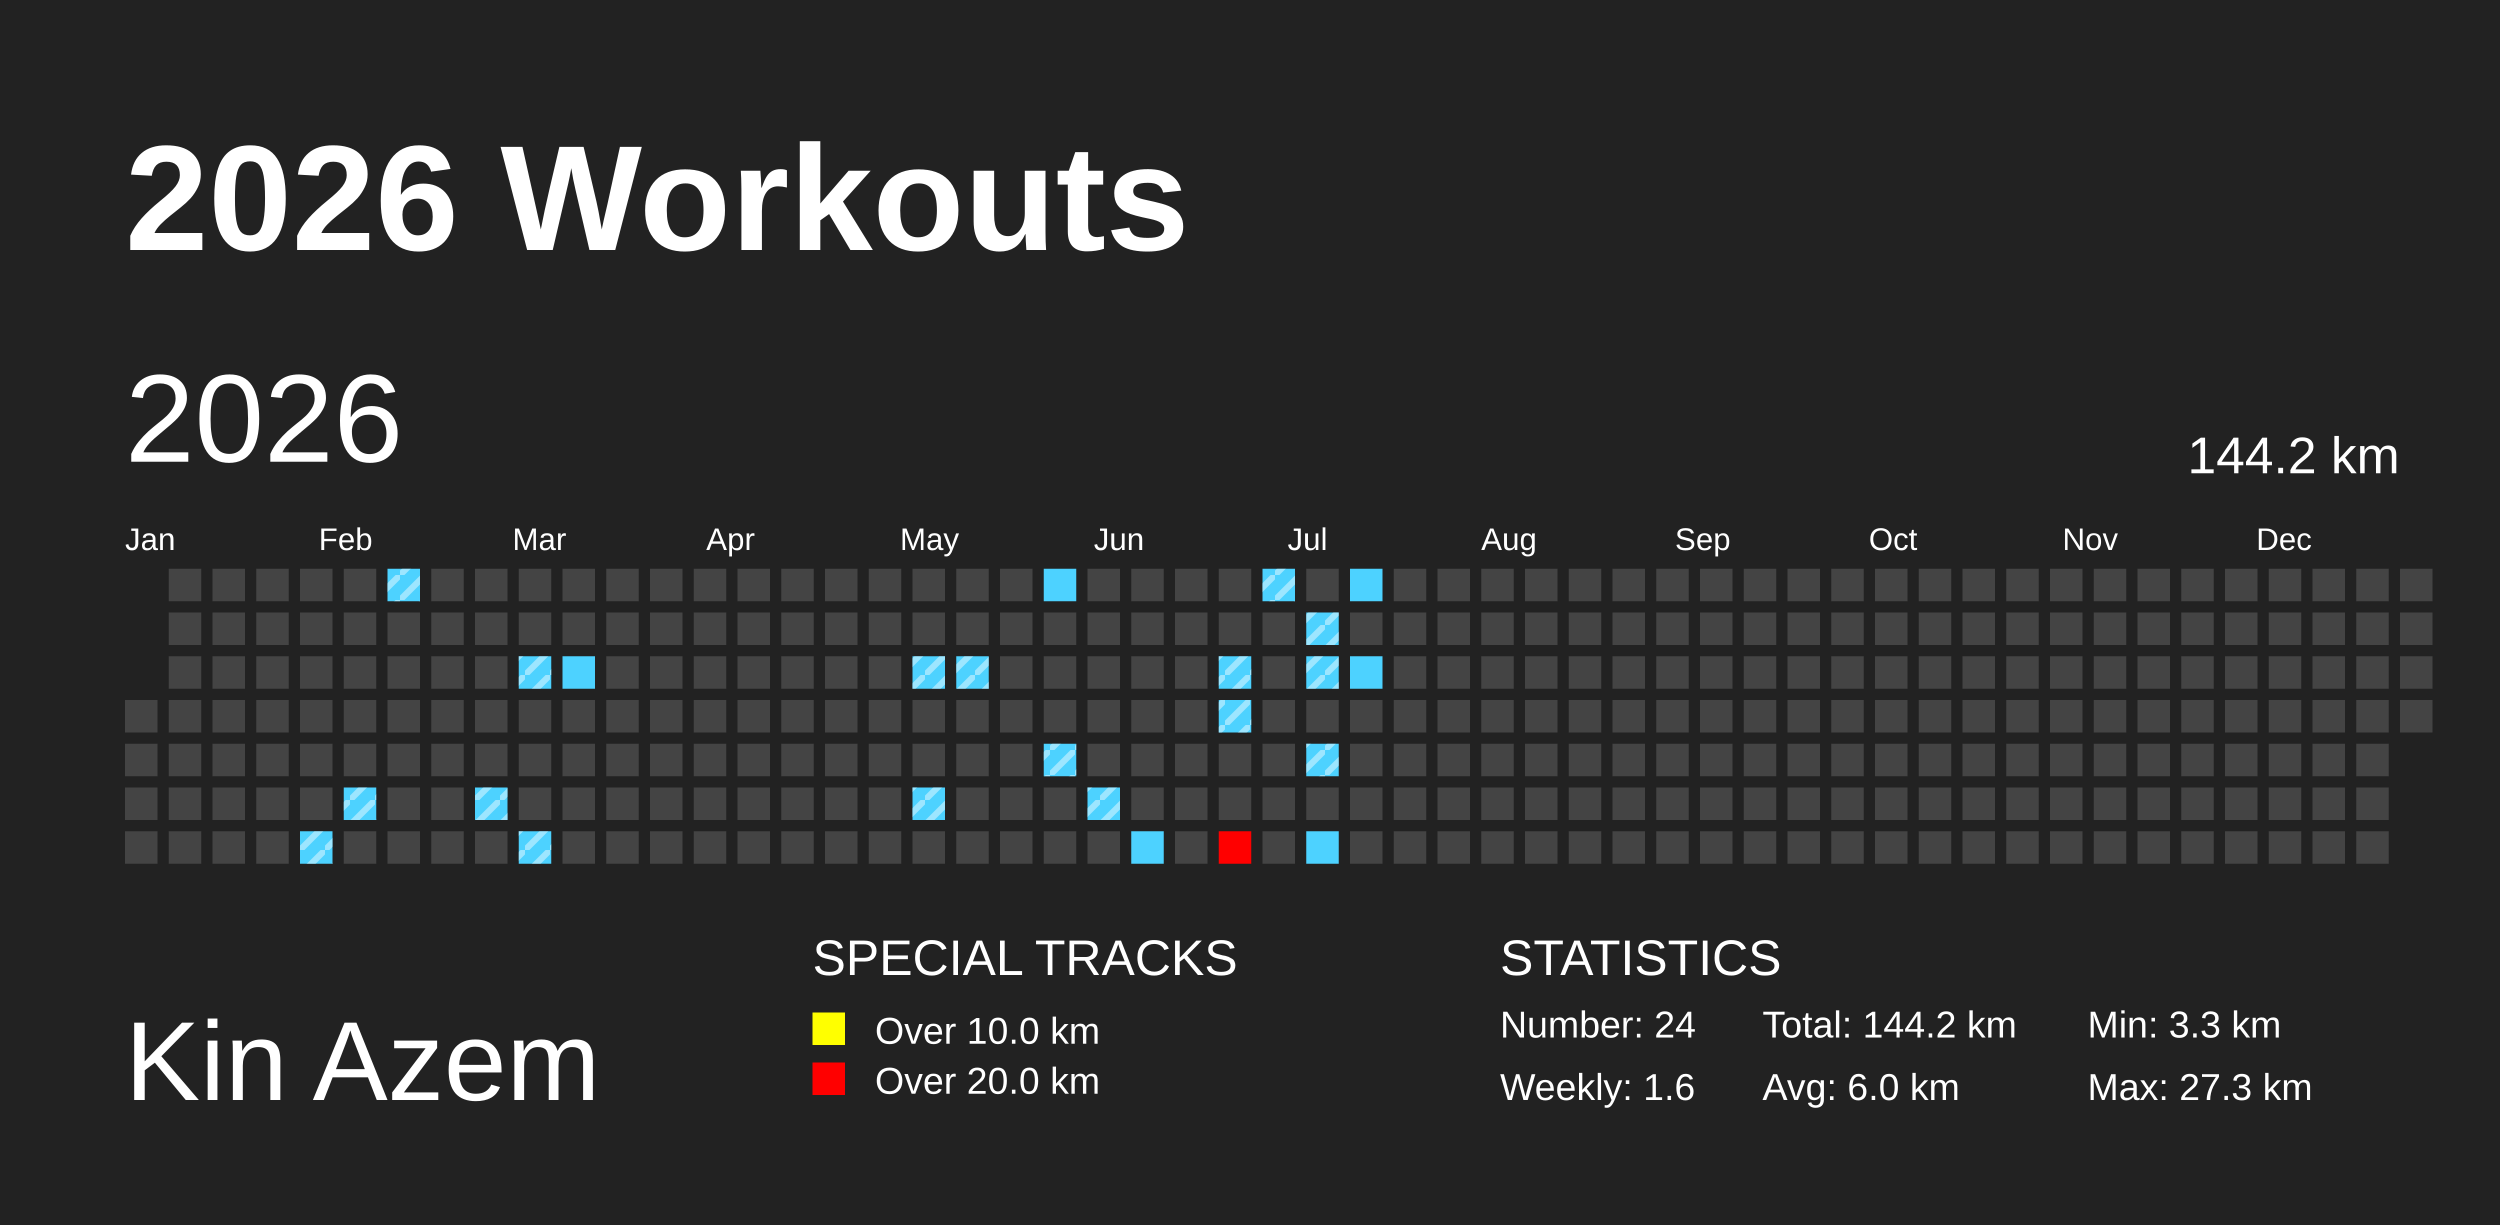
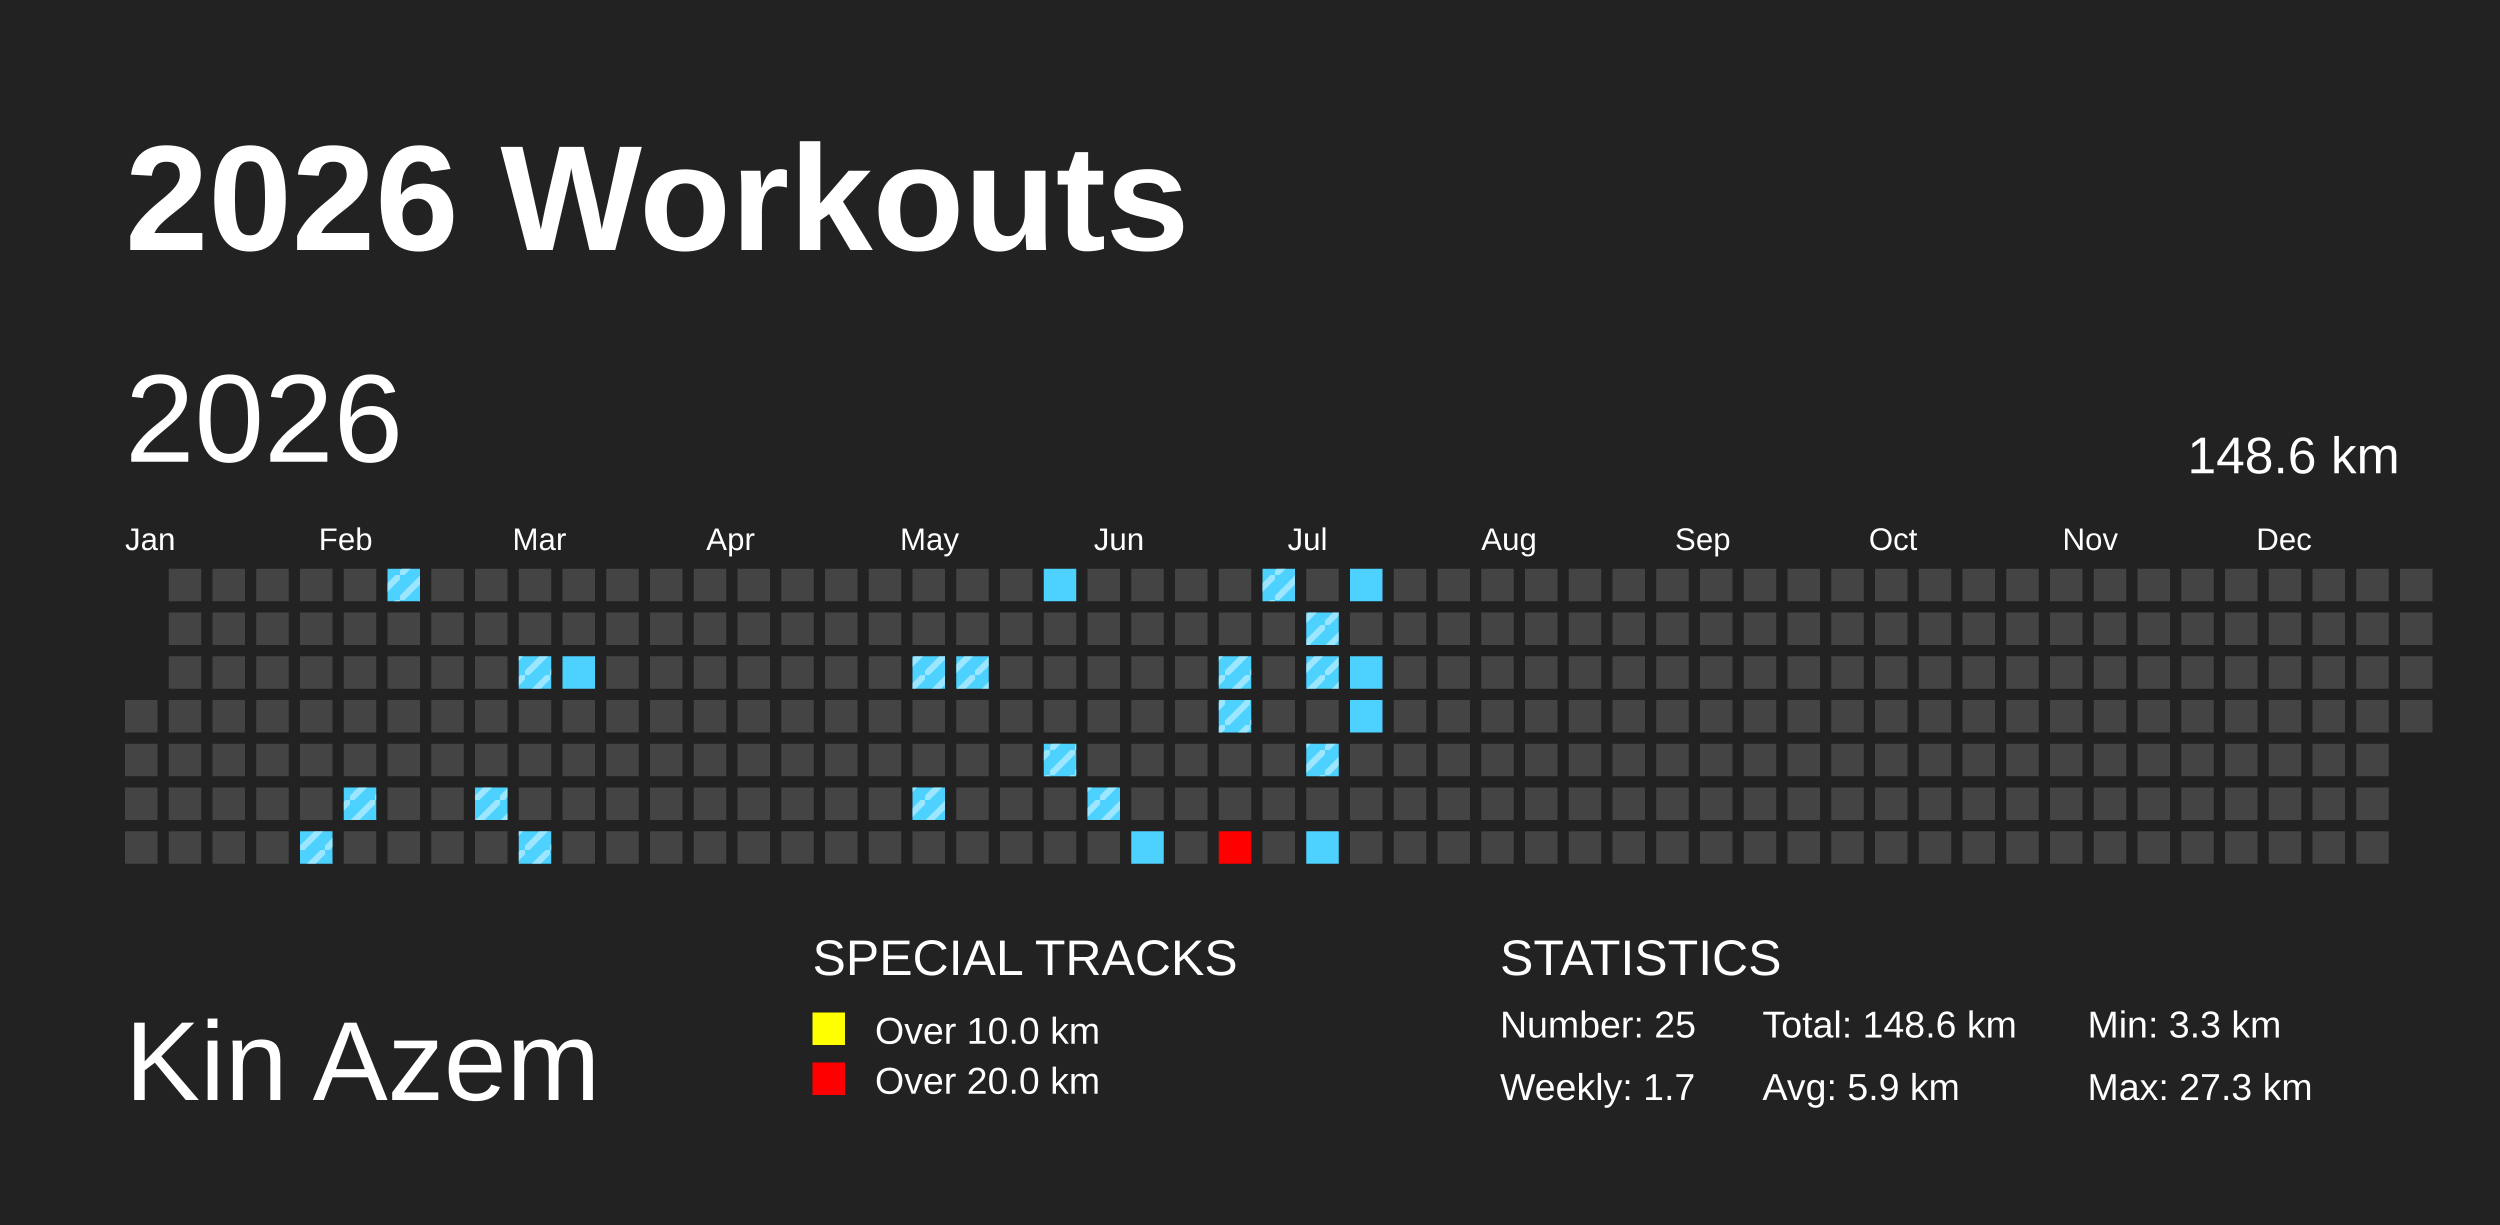
<svg xmlns="http://www.w3.org/2000/svg" baseProfile="full" height="98mm" version="1.1" viewBox="0,0,200,98" width="200mm">
  <defs>
    <pattern height="2" id="indoor-stripe" patternUnits="userSpaceOnUse" width="2">
      <line stroke="white" stroke-opacity="0.45" stroke-width="0.5" x1="0" x2="2" y1="2" y2="0" />
    </pattern>
  </defs>
  <rect fill="#222222" height="98" width="200" x="0" y="0" />
  <text fill="#FFFFFF" style="font-size:12px; font-family:Arial; font-weight:bold;" x="10" y="20">2026 Workouts</text>
  <text fill="#FFFFFF" style="font-size:9px; font-family:Arial" x="10" y="88">Kin Azem</text>
  <text fill="#FFFFFF" style="font-size:4px; font-family:Arial" x="65" y="78">SPECIAL TRACKS</text>
  <rect fill="yellow" height="2.6" width="2.6" x="65" y="81" />
  <text fill="#FFFFFF" style="font-size:3px; font-family:Arial" x="70" y="83.5">Over 10.0 km</text>
  <rect fill="red" height="2.6" width="2.6" x="65" y="85" />
  <text fill="#FFFFFF" style="font-size:3px; font-family:Arial" x="70" y="87.5">Over 20.0 km</text>
  <text fill="#FFFFFF" style="font-size:4px; font-family:Arial" x="120" y="78">STATISTICS</text>
-   <text fill="#FFFFFF" style="font-size:3px; font-family:Arial" x="120" y="83">Number: 24</text>
-   <text fill="#FFFFFF" style="font-size:3px; font-family:Arial" x="120" y="88">Weekly: 1.6</text>
-   <text fill="#FFFFFF" style="font-size:3px; font-family:Arial" x="141" y="83">Total: 144.2 km</text>
-   <text fill="#FFFFFF" style="font-size:3px; font-family:Arial" x="141" y="88">Avg: 6.0 km</text>
+   <text fill="#FFFFFF" style="font-size:3px; font-family:Arial" x="120" y="83">Number: 25</text>
+   <text fill="#FFFFFF" style="font-size:3px; font-family:Arial" x="120" y="88">Weekly: 1.7</text>
+   <text fill="#FFFFFF" style="font-size:3px; font-family:Arial" x="141" y="83">Total: 148.6 km</text>
+   <text fill="#FFFFFF" style="font-size:3px; font-family:Arial" x="141" y="88">Avg: 5.9 km</text>
  <text fill="#FFFFFF" style="font-size:3px; font-family:Arial" x="167" y="83">Min: 3.3 km</text>
  <text fill="#FFFFFF" style="font-size:3px; font-family:Arial" x="167" y="88">Max: 27.3 km</text>
  <text dominant-baseline="hanging" fill="#FFFFFF" style="font-size:10.0px; font-family:Arial;" x="10" y="30">2026</text>
-   <text dominant-baseline="hanging" fill="#FFFFFF" style="font-size:4.125px; font-family:Arial;" x="175" y="35">144.2 km</text>
+   <text dominant-baseline="hanging" fill="#FFFFFF" style="font-size:4.125px; font-family:Arial;" x="175" y="35">148.6 km</text>
  <text fill="#FFFFFF" style="font-size:2.5px; font-family:Arial" x="10.0" y="44">Jan</text>
  <text fill="#FFFFFF" style="font-size:2.5px; font-family:Arial" x="25.5" y="44">Feb</text>
  <text fill="#FFFFFF" style="font-size:2.5px; font-family:Arial" x="41.0" y="44">Mar</text>
  <text fill="#FFFFFF" style="font-size:2.5px; font-family:Arial" x="56.5" y="44">Apr</text>
  <text fill="#FFFFFF" style="font-size:2.5px; font-family:Arial" x="72.0" y="44">May</text>
  <text fill="#FFFFFF" style="font-size:2.5px; font-family:Arial" x="87.5" y="44">Jun</text>
  <text fill="#FFFFFF" style="font-size:2.5px; font-family:Arial" x="103.0" y="44">Jul</text>
  <text fill="#FFFFFF" style="font-size:2.5px; font-family:Arial" x="118.5" y="44">Aug</text>
  <text fill="#FFFFFF" style="font-size:2.5px; font-family:Arial" x="134.0" y="44">Sep</text>
  <text fill="#FFFFFF" style="font-size:2.5px; font-family:Arial" x="149.5" y="44">Oct</text>
  <text fill="#FFFFFF" style="font-size:2.5px; font-family:Arial" x="165.0" y="44">Nov</text>
  <text fill="#FFFFFF" style="font-size:2.5px; font-family:Arial" x="180.5" y="44">Dec</text>
  <rect fill="#444444" height="2.6" width="2.6" x="10.0" y="56.0" />
  <rect fill="#444444" height="2.6" width="2.6" x="10.0" y="59.5" />
  <rect fill="#444444" height="2.6" width="2.6" x="10.0" y="63.0" />
  <rect fill="#444444" height="2.6" width="2.6" x="10.0" y="66.5" />
  <rect fill="#444444" height="2.6" width="2.6" x="13.5" y="45.5" />
  <rect fill="#444444" height="2.6" width="2.6" x="13.5" y="49.0" />
  <rect fill="#444444" height="2.6" width="2.6" x="13.5" y="52.5" />
  <rect fill="#444444" height="2.6" width="2.6" x="13.5" y="56.0" />
  <rect fill="#444444" height="2.6" width="2.6" x="13.5" y="59.5" />
  <rect fill="#444444" height="2.6" width="2.6" x="13.5" y="63.0" />
  <rect fill="#444444" height="2.6" width="2.6" x="13.5" y="66.5" />
  <rect fill="#444444" height="2.6" width="2.6" x="17.0" y="45.5" />
  <rect fill="#444444" height="2.6" width="2.6" x="17.0" y="49.0" />
  <rect fill="#444444" height="2.6" width="2.6" x="17.0" y="52.5" />
  <rect fill="#444444" height="2.6" width="2.6" x="17.0" y="56.0" />
  <rect fill="#444444" height="2.6" width="2.6" x="17.0" y="59.5" />
  <rect fill="#444444" height="2.6" width="2.6" x="17.0" y="63.0" />
  <rect fill="#444444" height="2.6" width="2.6" x="17.0" y="66.5" />
  <rect fill="#444444" height="2.6" width="2.6" x="20.5" y="45.5" />
  <rect fill="#444444" height="2.6" width="2.6" x="20.5" y="49.0" />
  <rect fill="#444444" height="2.6" width="2.6" x="20.5" y="52.5" />
  <rect fill="#444444" height="2.6" width="2.6" x="20.5" y="56.0" />
  <rect fill="#444444" height="2.6" width="2.6" x="20.5" y="59.5" />
  <rect fill="#444444" height="2.6" width="2.6" x="20.5" y="63.0" />
  <rect fill="#444444" height="2.6" width="2.6" x="20.5" y="66.5" />
  <rect fill="#444444" height="2.6" width="2.6" x="24.0" y="45.5" />
  <rect fill="#444444" height="2.6" width="2.6" x="24.0" y="49.0" />
  <rect fill="#444444" height="2.6" width="2.6" x="24.0" y="52.5" />
  <rect fill="#444444" height="2.6" width="2.6" x="24.0" y="56.0" />
  <rect fill="#444444" height="2.6" width="2.6" x="24.0" y="59.5" />
  <rect fill="#444444" height="2.6" width="2.6" x="24.0" y="63.0" />
  <rect fill="#4dd2ff" height="2.6" width="2.6" x="24.0" y="66.5" />
  <rect fill="url(#indoor-stripe)" height="2.6" style="pointer-events: none;" width="2.6" x="24.0" y="66.5" />
  <rect fill="#444444" height="2.6" width="2.6" x="27.5" y="45.5" />
  <rect fill="#444444" height="2.6" width="2.6" x="27.5" y="49.0" />
  <rect fill="#444444" height="2.6" width="2.6" x="27.5" y="52.5" />
  <rect fill="#444444" height="2.6" width="2.6" x="27.5" y="56.0" />
  <rect fill="#444444" height="2.6" width="2.6" x="27.5" y="59.5" />
  <rect fill="#4dd2ff" height="2.6" width="2.6" x="27.5" y="63.0" />
  <rect fill="url(#indoor-stripe)" height="2.6" style="pointer-events: none;" width="2.6" x="27.5" y="63.0" />
  <rect fill="#444444" height="2.6" width="2.6" x="27.5" y="66.5" />
  <rect fill="#4dd2ff" height="2.6" width="2.6" x="31.0" y="45.5" />
  <rect fill="url(#indoor-stripe)" height="2.6" style="pointer-events: none;" width="2.6" x="31.0" y="45.5" />
  <rect fill="#444444" height="2.6" width="2.6" x="31.0" y="49.0" />
  <rect fill="#444444" height="2.6" width="2.6" x="31.0" y="52.5" />
  <rect fill="#444444" height="2.6" width="2.6" x="31.0" y="56.0" />
  <rect fill="#444444" height="2.6" width="2.6" x="31.0" y="59.5" />
  <rect fill="#444444" height="2.6" width="2.6" x="31.0" y="63.0" />
  <rect fill="#444444" height="2.6" width="2.6" x="31.0" y="66.5" />
  <rect fill="#444444" height="2.6" width="2.6" x="34.5" y="45.5" />
  <rect fill="#444444" height="2.6" width="2.6" x="34.5" y="49.0" />
  <rect fill="#444444" height="2.6" width="2.6" x="34.5" y="52.5" />
  <rect fill="#444444" height="2.6" width="2.6" x="34.5" y="56.0" />
  <rect fill="#444444" height="2.6" width="2.6" x="34.5" y="59.5" />
  <rect fill="#444444" height="2.6" width="2.6" x="34.5" y="63.0" />
  <rect fill="#444444" height="2.6" width="2.6" x="34.5" y="66.5" />
  <rect fill="#444444" height="2.6" width="2.6" x="38.0" y="45.5" />
  <rect fill="#444444" height="2.6" width="2.6" x="38.0" y="49.0" />
  <rect fill="#444444" height="2.6" width="2.6" x="38.0" y="52.5" />
  <rect fill="#444444" height="2.6" width="2.6" x="38.0" y="56.0" />
  <rect fill="#444444" height="2.6" width="2.6" x="38.0" y="59.5" />
  <rect fill="#4dd2ff" height="2.6" width="2.6" x="38.0" y="63.0" />
  <rect fill="url(#indoor-stripe)" height="2.6" style="pointer-events: none;" width="2.6" x="38.0" y="63.0" />
  <rect fill="#444444" height="2.6" width="2.6" x="38.0" y="66.5" />
  <rect fill="#444444" height="2.6" width="2.6" x="41.5" y="45.5" />
  <rect fill="#444444" height="2.6" width="2.6" x="41.5" y="49.0" />
  <rect fill="#4dd2ff" height="2.6" width="2.6" x="41.5" y="52.5" />
  <rect fill="url(#indoor-stripe)" height="2.6" style="pointer-events: none;" width="2.6" x="41.5" y="52.5" />
  <rect fill="#444444" height="2.6" width="2.6" x="41.5" y="56.0" />
  <rect fill="#444444" height="2.6" width="2.6" x="41.5" y="59.5" />
  <rect fill="#444444" height="2.6" width="2.6" x="41.5" y="63.0" />
  <rect fill="#4dd2ff" height="2.6" width="2.6" x="41.5" y="66.5" />
  <rect fill="url(#indoor-stripe)" height="2.6" style="pointer-events: none;" width="2.6" x="41.5" y="66.5" />
  <rect fill="#444444" height="2.6" width="2.6" x="45.0" y="45.5" />
  <rect fill="#444444" height="2.6" width="2.6" x="45.0" y="49.0" />
  <rect fill="#4dd2ff" height="2.6" width="2.6" x="45.0" y="52.5" />
  <rect fill="#444444" height="2.6" width="2.6" x="45.0" y="56.0" />
  <rect fill="#444444" height="2.6" width="2.6" x="45.0" y="59.5" />
  <rect fill="#444444" height="2.6" width="2.6" x="45.0" y="63.0" />
  <rect fill="#444444" height="2.6" width="2.6" x="45.0" y="66.5" />
  <rect fill="#444444" height="2.6" width="2.6" x="48.5" y="45.5" />
  <rect fill="#444444" height="2.6" width="2.6" x="48.5" y="49.0" />
  <rect fill="#444444" height="2.6" width="2.6" x="48.5" y="52.5" />
  <rect fill="#444444" height="2.6" width="2.6" x="48.5" y="56.0" />
  <rect fill="#444444" height="2.6" width="2.6" x="48.5" y="59.5" />
  <rect fill="#444444" height="2.6" width="2.6" x="48.5" y="63.0" />
  <rect fill="#444444" height="2.6" width="2.6" x="48.5" y="66.5" />
  <rect fill="#444444" height="2.6" width="2.6" x="52.0" y="45.5" />
  <rect fill="#444444" height="2.6" width="2.6" x="52.0" y="49.0" />
  <rect fill="#444444" height="2.6" width="2.6" x="52.0" y="52.5" />
  <rect fill="#444444" height="2.6" width="2.6" x="52.0" y="56.0" />
  <rect fill="#444444" height="2.6" width="2.6" x="52.0" y="59.5" />
  <rect fill="#444444" height="2.6" width="2.6" x="52.0" y="63.0" />
  <rect fill="#444444" height="2.6" width="2.6" x="52.0" y="66.5" />
  <rect fill="#444444" height="2.6" width="2.6" x="55.5" y="45.5" />
  <rect fill="#444444" height="2.6" width="2.6" x="55.5" y="49.0" />
  <rect fill="#444444" height="2.6" width="2.6" x="55.5" y="52.5" />
  <rect fill="#444444" height="2.6" width="2.6" x="55.5" y="56.0" />
  <rect fill="#444444" height="2.6" width="2.6" x="55.5" y="59.5" />
  <rect fill="#444444" height="2.6" width="2.6" x="55.5" y="63.0" />
  <rect fill="#444444" height="2.6" width="2.6" x="55.5" y="66.5" />
  <rect fill="#444444" height="2.6" width="2.6" x="59.0" y="45.5" />
  <rect fill="#444444" height="2.6" width="2.6" x="59.0" y="49.0" />
  <rect fill="#444444" height="2.6" width="2.6" x="59.0" y="52.5" />
  <rect fill="#444444" height="2.6" width="2.6" x="59.0" y="56.0" />
  <rect fill="#444444" height="2.6" width="2.6" x="59.0" y="59.5" />
  <rect fill="#444444" height="2.6" width="2.6" x="59.0" y="63.0" />
  <rect fill="#444444" height="2.6" width="2.6" x="59.0" y="66.5" />
  <rect fill="#444444" height="2.6" width="2.6" x="62.5" y="45.5" />
  <rect fill="#444444" height="2.6" width="2.6" x="62.5" y="49.0" />
  <rect fill="#444444" height="2.6" width="2.6" x="62.5" y="52.5" />
  <rect fill="#444444" height="2.6" width="2.6" x="62.5" y="56.0" />
  <rect fill="#444444" height="2.6" width="2.6" x="62.5" y="59.5" />
  <rect fill="#444444" height="2.6" width="2.6" x="62.5" y="63.0" />
  <rect fill="#444444" height="2.6" width="2.6" x="62.5" y="66.5" />
  <rect fill="#444444" height="2.6" width="2.6" x="66.0" y="45.5" />
  <rect fill="#444444" height="2.6" width="2.6" x="66.0" y="49.0" />
  <rect fill="#444444" height="2.6" width="2.6" x="66.0" y="52.5" />
  <rect fill="#444444" height="2.6" width="2.6" x="66.0" y="56.0" />
  <rect fill="#444444" height="2.6" width="2.6" x="66.0" y="59.5" />
  <rect fill="#444444" height="2.6" width="2.6" x="66.0" y="63.0" />
  <rect fill="#444444" height="2.6" width="2.6" x="66.0" y="66.5" />
  <rect fill="#444444" height="2.6" width="2.6" x="69.5" y="45.5" />
  <rect fill="#444444" height="2.6" width="2.6" x="69.5" y="49.0" />
  <rect fill="#444444" height="2.6" width="2.6" x="69.5" y="52.5" />
  <rect fill="#444444" height="2.6" width="2.6" x="69.5" y="56.0" />
  <rect fill="#444444" height="2.6" width="2.6" x="69.5" y="59.5" />
  <rect fill="#444444" height="2.6" width="2.6" x="69.5" y="63.0" />
  <rect fill="#444444" height="2.6" width="2.6" x="69.5" y="66.5" />
  <rect fill="#444444" height="2.6" width="2.6" x="73.0" y="45.5" />
  <rect fill="#444444" height="2.6" width="2.6" x="73.0" y="49.0" />
  <rect fill="#4dd2ff" height="2.6" width="2.6" x="73.0" y="52.5" />
  <rect fill="url(#indoor-stripe)" height="2.6" style="pointer-events: none;" width="2.6" x="73.0" y="52.5" />
  <rect fill="#444444" height="2.6" width="2.6" x="73.0" y="56.0" />
  <rect fill="#444444" height="2.6" width="2.6" x="73.0" y="59.5" />
  <rect fill="#4dd2ff" height="2.6" width="2.6" x="73.0" y="63.0" />
  <rect fill="url(#indoor-stripe)" height="2.6" style="pointer-events: none;" width="2.6" x="73.0" y="63.0" />
  <rect fill="#444444" height="2.6" width="2.6" x="73.0" y="66.5" />
  <rect fill="#444444" height="2.6" width="2.6" x="76.5" y="45.5" />
  <rect fill="#444444" height="2.6" width="2.6" x="76.5" y="49.0" />
  <rect fill="#4dd2ff" height="2.6" width="2.6" x="76.5" y="52.5" />
  <rect fill="url(#indoor-stripe)" height="2.6" style="pointer-events: none;" width="2.6" x="76.5" y="52.5" />
  <rect fill="#444444" height="2.6" width="2.6" x="76.5" y="56.0" />
  <rect fill="#444444" height="2.6" width="2.6" x="76.5" y="59.5" />
  <rect fill="#444444" height="2.6" width="2.6" x="76.5" y="63.0" />
  <rect fill="#444444" height="2.6" width="2.6" x="76.5" y="66.5" />
  <rect fill="#444444" height="2.6" width="2.6" x="80.0" y="45.5" />
  <rect fill="#444444" height="2.6" width="2.6" x="80.0" y="49.0" />
  <rect fill="#444444" height="2.6" width="2.6" x="80.0" y="52.5" />
  <rect fill="#444444" height="2.6" width="2.6" x="80.0" y="56.0" />
  <rect fill="#444444" height="2.6" width="2.6" x="80.0" y="59.5" />
  <rect fill="#444444" height="2.6" width="2.6" x="80.0" y="63.0" />
  <rect fill="#444444" height="2.6" width="2.6" x="80.0" y="66.5" />
  <rect fill="#4dd2ff" height="2.6" width="2.6" x="83.5" y="45.5" />
  <rect fill="#444444" height="2.6" width="2.6" x="83.5" y="49.0" />
  <rect fill="#444444" height="2.6" width="2.6" x="83.5" y="52.5" />
  <rect fill="#444444" height="2.6" width="2.6" x="83.5" y="56.0" />
  <rect fill="#4dd2ff" height="2.6" width="2.6" x="83.5" y="59.5" />
  <rect fill="url(#indoor-stripe)" height="2.6" style="pointer-events: none;" width="2.6" x="83.5" y="59.5" />
  <rect fill="#444444" height="2.6" width="2.6" x="83.5" y="63.0" />
  <rect fill="#444444" height="2.6" width="2.6" x="83.5" y="66.5" />
  <rect fill="#444444" height="2.6" width="2.6" x="87.0" y="45.5" />
  <rect fill="#444444" height="2.6" width="2.6" x="87.0" y="49.0" />
  <rect fill="#444444" height="2.6" width="2.6" x="87.0" y="52.5" />
  <rect fill="#444444" height="2.6" width="2.6" x="87.0" y="56.0" />
  <rect fill="#444444" height="2.6" width="2.6" x="87.0" y="59.5" />
  <rect fill="#4dd2ff" height="2.6" width="2.6" x="87.0" y="63.0" />
  <rect fill="url(#indoor-stripe)" height="2.6" style="pointer-events: none;" width="2.6" x="87.0" y="63.0" />
  <rect fill="#444444" height="2.6" width="2.6" x="87.0" y="66.5" />
  <rect fill="#444444" height="2.6" width="2.6" x="90.5" y="45.5" />
  <rect fill="#444444" height="2.6" width="2.6" x="90.5" y="49.0" />
  <rect fill="#444444" height="2.6" width="2.6" x="90.5" y="52.5" />
  <rect fill="#444444" height="2.6" width="2.6" x="90.5" y="56.0" />
  <rect fill="#444444" height="2.6" width="2.6" x="90.5" y="59.5" />
  <rect fill="#444444" height="2.6" width="2.6" x="90.5" y="63.0" />
  <rect fill="#4dd2ff" height="2.6" width="2.6" x="90.5" y="66.5" />
  <rect fill="#444444" height="2.6" width="2.6" x="94.0" y="45.5" />
  <rect fill="#444444" height="2.6" width="2.6" x="94.0" y="49.0" />
  <rect fill="#444444" height="2.6" width="2.6" x="94.0" y="52.5" />
  <rect fill="#444444" height="2.6" width="2.6" x="94.0" y="56.0" />
  <rect fill="#444444" height="2.6" width="2.6" x="94.0" y="59.5" />
  <rect fill="#444444" height="2.6" width="2.6" x="94.0" y="63.0" />
  <rect fill="#444444" height="2.6" width="2.6" x="94.0" y="66.5" />
  <rect fill="#444444" height="2.6" width="2.6" x="97.5" y="45.5" />
  <rect fill="#444444" height="2.6" width="2.6" x="97.5" y="49.0" />
  <rect fill="#4dd2ff" height="2.6" width="2.6" x="97.5" y="52.5" />
  <rect fill="url(#indoor-stripe)" height="2.6" style="pointer-events: none;" width="2.6" x="97.5" y="52.5" />
  <rect fill="#4dd2ff" height="2.6" width="2.6" x="97.5" y="56.0" />
  <rect fill="url(#indoor-stripe)" height="2.6" style="pointer-events: none;" width="2.6" x="97.5" y="56.0" />
  <rect fill="#444444" height="2.6" width="2.6" x="97.5" y="59.5" />
  <rect fill="#444444" height="2.6" width="2.6" x="97.5" y="63.0" />
  <rect fill="red" height="2.6" width="2.6" x="97.5" y="66.5" />
  <rect fill="#4dd2ff" height="2.6" width="2.6" x="101.0" y="45.5" />
  <rect fill="url(#indoor-stripe)" height="2.6" style="pointer-events: none;" width="2.6" x="101.0" y="45.5" />
  <rect fill="#444444" height="2.6" width="2.6" x="101.0" y="49.0" />
  <rect fill="#444444" height="2.6" width="2.6" x="101.0" y="52.5" />
  <rect fill="#444444" height="2.6" width="2.6" x="101.0" y="56.0" />
  <rect fill="#444444" height="2.6" width="2.6" x="101.0" y="59.5" />
  <rect fill="#444444" height="2.6" width="2.6" x="101.0" y="63.0" />
  <rect fill="#444444" height="2.6" width="2.6" x="101.0" y="66.5" />
  <rect fill="#444444" height="2.6" width="2.6" x="104.5" y="45.5" />
  <rect fill="#4dd2ff" height="2.6" width="2.6" x="104.5" y="49.0" />
  <rect fill="url(#indoor-stripe)" height="2.6" style="pointer-events: none;" width="2.6" x="104.5" y="49.0" />
  <rect fill="#4dd2ff" height="2.6" width="2.6" x="104.5" y="52.5" />
  <rect fill="url(#indoor-stripe)" height="2.6" style="pointer-events: none;" width="2.6" x="104.5" y="52.5" />
  <rect fill="#444444" height="2.6" width="2.6" x="104.5" y="56.0" />
  <rect fill="#4dd2ff" height="2.6" width="2.6" x="104.5" y="59.5" />
  <rect fill="url(#indoor-stripe)" height="2.6" style="pointer-events: none;" width="2.6" x="104.5" y="59.5" />
  <rect fill="#444444" height="2.6" width="2.6" x="104.5" y="63.0" />
  <rect fill="#4dd2ff" height="2.6" width="2.6" x="104.5" y="66.5" />
  <rect fill="#4dd2ff" height="2.6" width="2.6" x="108.0" y="45.5" />
  <rect fill="#444444" height="2.6" width="2.6" x="108.0" y="49.0" />
  <rect fill="#4dd2ff" height="2.6" width="2.6" x="108.0" y="52.5" />
-   <rect fill="#444444" height="2.6" width="2.6" x="108.0" y="56.0" />
+   <rect fill="#4dd2ff" height="2.6" width="2.6" x="108.0" y="56.0" />
  <rect fill="#444444" height="2.6" width="2.6" x="108.0" y="59.5" />
  <rect fill="#444444" height="2.6" width="2.6" x="108.0" y="63.0" />
  <rect fill="#444444" height="2.6" width="2.6" x="108.0" y="66.5" />
  <rect fill="#444444" height="2.6" width="2.6" x="111.5" y="45.5" />
  <rect fill="#444444" height="2.6" width="2.6" x="111.5" y="49.0" />
  <rect fill="#444444" height="2.6" width="2.6" x="111.5" y="52.5" />
  <rect fill="#444444" height="2.6" width="2.6" x="111.5" y="56.0" />
  <rect fill="#444444" height="2.6" width="2.6" x="111.5" y="59.5" />
  <rect fill="#444444" height="2.6" width="2.6" x="111.5" y="63.0" />
  <rect fill="#444444" height="2.6" width="2.6" x="111.5" y="66.5" />
  <rect fill="#444444" height="2.6" width="2.6" x="115.0" y="45.5" />
  <rect fill="#444444" height="2.6" width="2.6" x="115.0" y="49.0" />
  <rect fill="#444444" height="2.6" width="2.6" x="115.0" y="52.5" />
  <rect fill="#444444" height="2.6" width="2.6" x="115.0" y="56.0" />
  <rect fill="#444444" height="2.6" width="2.6" x="115.0" y="59.5" />
  <rect fill="#444444" height="2.6" width="2.6" x="115.0" y="63.0" />
  <rect fill="#444444" height="2.6" width="2.6" x="115.0" y="66.5" />
  <rect fill="#444444" height="2.6" width="2.6" x="118.5" y="45.5" />
  <rect fill="#444444" height="2.6" width="2.6" x="118.5" y="49.0" />
  <rect fill="#444444" height="2.6" width="2.6" x="118.5" y="52.5" />
  <rect fill="#444444" height="2.6" width="2.6" x="118.5" y="56.0" />
  <rect fill="#444444" height="2.6" width="2.6" x="118.5" y="59.5" />
  <rect fill="#444444" height="2.6" width="2.6" x="118.5" y="63.0" />
  <rect fill="#444444" height="2.6" width="2.6" x="118.5" y="66.5" />
  <rect fill="#444444" height="2.6" width="2.6" x="122.0" y="45.5" />
  <rect fill="#444444" height="2.6" width="2.6" x="122.0" y="49.0" />
  <rect fill="#444444" height="2.6" width="2.6" x="122.0" y="52.5" />
  <rect fill="#444444" height="2.6" width="2.6" x="122.0" y="56.0" />
  <rect fill="#444444" height="2.6" width="2.6" x="122.0" y="59.5" />
  <rect fill="#444444" height="2.6" width="2.6" x="122.0" y="63.0" />
  <rect fill="#444444" height="2.6" width="2.6" x="122.0" y="66.5" />
  <rect fill="#444444" height="2.6" width="2.6" x="125.5" y="45.5" />
  <rect fill="#444444" height="2.6" width="2.6" x="125.5" y="49.0" />
  <rect fill="#444444" height="2.6" width="2.6" x="125.5" y="52.5" />
  <rect fill="#444444" height="2.6" width="2.6" x="125.5" y="56.0" />
  <rect fill="#444444" height="2.6" width="2.6" x="125.5" y="59.5" />
  <rect fill="#444444" height="2.6" width="2.6" x="125.5" y="63.0" />
  <rect fill="#444444" height="2.6" width="2.6" x="125.5" y="66.5" />
  <rect fill="#444444" height="2.6" width="2.6" x="129.0" y="45.5" />
  <rect fill="#444444" height="2.6" width="2.6" x="129.0" y="49.0" />
  <rect fill="#444444" height="2.6" width="2.6" x="129.0" y="52.5" />
  <rect fill="#444444" height="2.6" width="2.6" x="129.0" y="56.0" />
  <rect fill="#444444" height="2.6" width="2.6" x="129.0" y="59.5" />
  <rect fill="#444444" height="2.6" width="2.6" x="129.0" y="63.0" />
  <rect fill="#444444" height="2.6" width="2.6" x="129.0" y="66.5" />
  <rect fill="#444444" height="2.6" width="2.6" x="132.5" y="45.5" />
  <rect fill="#444444" height="2.6" width="2.6" x="132.5" y="49.0" />
  <rect fill="#444444" height="2.6" width="2.6" x="132.5" y="52.5" />
  <rect fill="#444444" height="2.6" width="2.6" x="132.5" y="56.0" />
  <rect fill="#444444" height="2.6" width="2.6" x="132.5" y="59.5" />
  <rect fill="#444444" height="2.6" width="2.6" x="132.5" y="63.0" />
  <rect fill="#444444" height="2.6" width="2.6" x="132.5" y="66.5" />
  <rect fill="#444444" height="2.6" width="2.6" x="136.0" y="45.5" />
  <rect fill="#444444" height="2.6" width="2.6" x="136.0" y="49.0" />
  <rect fill="#444444" height="2.6" width="2.6" x="136.0" y="52.5" />
  <rect fill="#444444" height="2.6" width="2.6" x="136.0" y="56.0" />
  <rect fill="#444444" height="2.6" width="2.6" x="136.0" y="59.5" />
  <rect fill="#444444" height="2.6" width="2.6" x="136.0" y="63.0" />
  <rect fill="#444444" height="2.6" width="2.6" x="136.0" y="66.5" />
  <rect fill="#444444" height="2.6" width="2.6" x="139.5" y="45.5" />
  <rect fill="#444444" height="2.6" width="2.6" x="139.5" y="49.0" />
  <rect fill="#444444" height="2.6" width="2.6" x="139.5" y="52.5" />
  <rect fill="#444444" height="2.6" width="2.6" x="139.5" y="56.0" />
  <rect fill="#444444" height="2.6" width="2.6" x="139.5" y="59.5" />
  <rect fill="#444444" height="2.6" width="2.6" x="139.5" y="63.0" />
  <rect fill="#444444" height="2.6" width="2.6" x="139.5" y="66.5" />
  <rect fill="#444444" height="2.6" width="2.6" x="143.0" y="45.5" />
  <rect fill="#444444" height="2.6" width="2.6" x="143.0" y="49.0" />
  <rect fill="#444444" height="2.6" width="2.6" x="143.0" y="52.5" />
  <rect fill="#444444" height="2.6" width="2.6" x="143.0" y="56.0" />
  <rect fill="#444444" height="2.6" width="2.6" x="143.0" y="59.5" />
  <rect fill="#444444" height="2.6" width="2.6" x="143.0" y="63.0" />
  <rect fill="#444444" height="2.6" width="2.6" x="143.0" y="66.5" />
  <rect fill="#444444" height="2.6" width="2.6" x="146.5" y="45.5" />
  <rect fill="#444444" height="2.6" width="2.6" x="146.5" y="49.0" />
  <rect fill="#444444" height="2.6" width="2.6" x="146.5" y="52.5" />
  <rect fill="#444444" height="2.6" width="2.6" x="146.5" y="56.0" />
  <rect fill="#444444" height="2.6" width="2.6" x="146.5" y="59.5" />
  <rect fill="#444444" height="2.6" width="2.6" x="146.5" y="63.0" />
  <rect fill="#444444" height="2.6" width="2.6" x="146.5" y="66.5" />
  <rect fill="#444444" height="2.6" width="2.6" x="150.0" y="45.5" />
  <rect fill="#444444" height="2.6" width="2.6" x="150.0" y="49.0" />
  <rect fill="#444444" height="2.6" width="2.6" x="150.0" y="52.5" />
  <rect fill="#444444" height="2.6" width="2.6" x="150.0" y="56.0" />
  <rect fill="#444444" height="2.6" width="2.6" x="150.0" y="59.5" />
  <rect fill="#444444" height="2.6" width="2.6" x="150.0" y="63.0" />
  <rect fill="#444444" height="2.6" width="2.6" x="150.0" y="66.5" />
  <rect fill="#444444" height="2.6" width="2.6" x="153.5" y="45.5" />
  <rect fill="#444444" height="2.6" width="2.6" x="153.5" y="49.0" />
  <rect fill="#444444" height="2.6" width="2.6" x="153.5" y="52.5" />
  <rect fill="#444444" height="2.6" width="2.6" x="153.5" y="56.0" />
  <rect fill="#444444" height="2.6" width="2.6" x="153.5" y="59.5" />
  <rect fill="#444444" height="2.6" width="2.6" x="153.5" y="63.0" />
  <rect fill="#444444" height="2.6" width="2.6" x="153.5" y="66.5" />
  <rect fill="#444444" height="2.6" width="2.6" x="157.0" y="45.5" />
  <rect fill="#444444" height="2.6" width="2.6" x="157.0" y="49.0" />
  <rect fill="#444444" height="2.6" width="2.6" x="157.0" y="52.5" />
  <rect fill="#444444" height="2.6" width="2.6" x="157.0" y="56.0" />
  <rect fill="#444444" height="2.6" width="2.6" x="157.0" y="59.5" />
  <rect fill="#444444" height="2.6" width="2.6" x="157.0" y="63.0" />
  <rect fill="#444444" height="2.6" width="2.6" x="157.0" y="66.5" />
  <rect fill="#444444" height="2.6" width="2.6" x="160.5" y="45.5" />
  <rect fill="#444444" height="2.6" width="2.6" x="160.5" y="49.0" />
  <rect fill="#444444" height="2.6" width="2.6" x="160.5" y="52.5" />
  <rect fill="#444444" height="2.6" width="2.6" x="160.5" y="56.0" />
  <rect fill="#444444" height="2.6" width="2.6" x="160.5" y="59.5" />
  <rect fill="#444444" height="2.6" width="2.6" x="160.5" y="63.0" />
  <rect fill="#444444" height="2.6" width="2.6" x="160.5" y="66.5" />
  <rect fill="#444444" height="2.6" width="2.6" x="164.0" y="45.5" />
  <rect fill="#444444" height="2.6" width="2.6" x="164.0" y="49.0" />
  <rect fill="#444444" height="2.6" width="2.6" x="164.0" y="52.5" />
  <rect fill="#444444" height="2.6" width="2.6" x="164.0" y="56.0" />
  <rect fill="#444444" height="2.6" width="2.6" x="164.0" y="59.5" />
  <rect fill="#444444" height="2.6" width="2.6" x="164.0" y="63.0" />
  <rect fill="#444444" height="2.6" width="2.6" x="164.0" y="66.5" />
  <rect fill="#444444" height="2.6" width="2.6" x="167.5" y="45.5" />
  <rect fill="#444444" height="2.6" width="2.6" x="167.5" y="49.0" />
  <rect fill="#444444" height="2.6" width="2.6" x="167.5" y="52.5" />
  <rect fill="#444444" height="2.6" width="2.6" x="167.5" y="56.0" />
  <rect fill="#444444" height="2.6" width="2.6" x="167.5" y="59.5" />
  <rect fill="#444444" height="2.6" width="2.6" x="167.5" y="63.0" />
  <rect fill="#444444" height="2.6" width="2.6" x="167.5" y="66.5" />
  <rect fill="#444444" height="2.6" width="2.6" x="171.0" y="45.5" />
  <rect fill="#444444" height="2.6" width="2.6" x="171.0" y="49.0" />
  <rect fill="#444444" height="2.6" width="2.6" x="171.0" y="52.5" />
  <rect fill="#444444" height="2.6" width="2.6" x="171.0" y="56.0" />
  <rect fill="#444444" height="2.6" width="2.6" x="171.0" y="59.5" />
  <rect fill="#444444" height="2.6" width="2.6" x="171.0" y="63.0" />
  <rect fill="#444444" height="2.6" width="2.6" x="171.0" y="66.5" />
  <rect fill="#444444" height="2.6" width="2.6" x="174.5" y="45.5" />
  <rect fill="#444444" height="2.6" width="2.6" x="174.5" y="49.0" />
  <rect fill="#444444" height="2.6" width="2.6" x="174.5" y="52.5" />
  <rect fill="#444444" height="2.6" width="2.6" x="174.5" y="56.0" />
  <rect fill="#444444" height="2.6" width="2.6" x="174.5" y="59.5" />
  <rect fill="#444444" height="2.6" width="2.6" x="174.5" y="63.0" />
  <rect fill="#444444" height="2.6" width="2.6" x="174.5" y="66.5" />
  <rect fill="#444444" height="2.6" width="2.6" x="178.0" y="45.5" />
  <rect fill="#444444" height="2.6" width="2.6" x="178.0" y="49.0" />
  <rect fill="#444444" height="2.6" width="2.6" x="178.0" y="52.5" />
  <rect fill="#444444" height="2.6" width="2.6" x="178.0" y="56.0" />
  <rect fill="#444444" height="2.6" width="2.6" x="178.0" y="59.5" />
  <rect fill="#444444" height="2.6" width="2.6" x="178.0" y="63.0" />
  <rect fill="#444444" height="2.6" width="2.6" x="178.0" y="66.5" />
  <rect fill="#444444" height="2.6" width="2.6" x="181.5" y="45.5" />
  <rect fill="#444444" height="2.6" width="2.6" x="181.5" y="49.0" />
  <rect fill="#444444" height="2.6" width="2.6" x="181.5" y="52.5" />
  <rect fill="#444444" height="2.6" width="2.6" x="181.5" y="56.0" />
  <rect fill="#444444" height="2.6" width="2.6" x="181.5" y="59.5" />
  <rect fill="#444444" height="2.6" width="2.6" x="181.5" y="63.0" />
  <rect fill="#444444" height="2.6" width="2.6" x="181.5" y="66.5" />
  <rect fill="#444444" height="2.6" width="2.6" x="185.0" y="45.5" />
  <rect fill="#444444" height="2.6" width="2.6" x="185.0" y="49.0" />
  <rect fill="#444444" height="2.6" width="2.6" x="185.0" y="52.5" />
  <rect fill="#444444" height="2.6" width="2.6" x="185.0" y="56.0" />
  <rect fill="#444444" height="2.6" width="2.6" x="185.0" y="59.5" />
  <rect fill="#444444" height="2.6" width="2.6" x="185.0" y="63.0" />
  <rect fill="#444444" height="2.6" width="2.6" x="185.0" y="66.5" />
  <rect fill="#444444" height="2.6" width="2.6" x="188.5" y="45.5" />
  <rect fill="#444444" height="2.6" width="2.6" x="188.5" y="49.0" />
  <rect fill="#444444" height="2.6" width="2.6" x="188.5" y="52.5" />
  <rect fill="#444444" height="2.6" width="2.6" x="188.5" y="56.0" />
  <rect fill="#444444" height="2.6" width="2.6" x="188.5" y="59.5" />
  <rect fill="#444444" height="2.6" width="2.6" x="188.5" y="63.0" />
  <rect fill="#444444" height="2.6" width="2.6" x="188.5" y="66.5" />
  <rect fill="#444444" height="2.6" width="2.6" x="192.0" y="45.5" />
  <rect fill="#444444" height="2.6" width="2.6" x="192.0" y="49.0" />
  <rect fill="#444444" height="2.6" width="2.6" x="192.0" y="52.5" />
  <rect fill="#444444" height="2.6" width="2.6" x="192.0" y="56.0" />
</svg>
